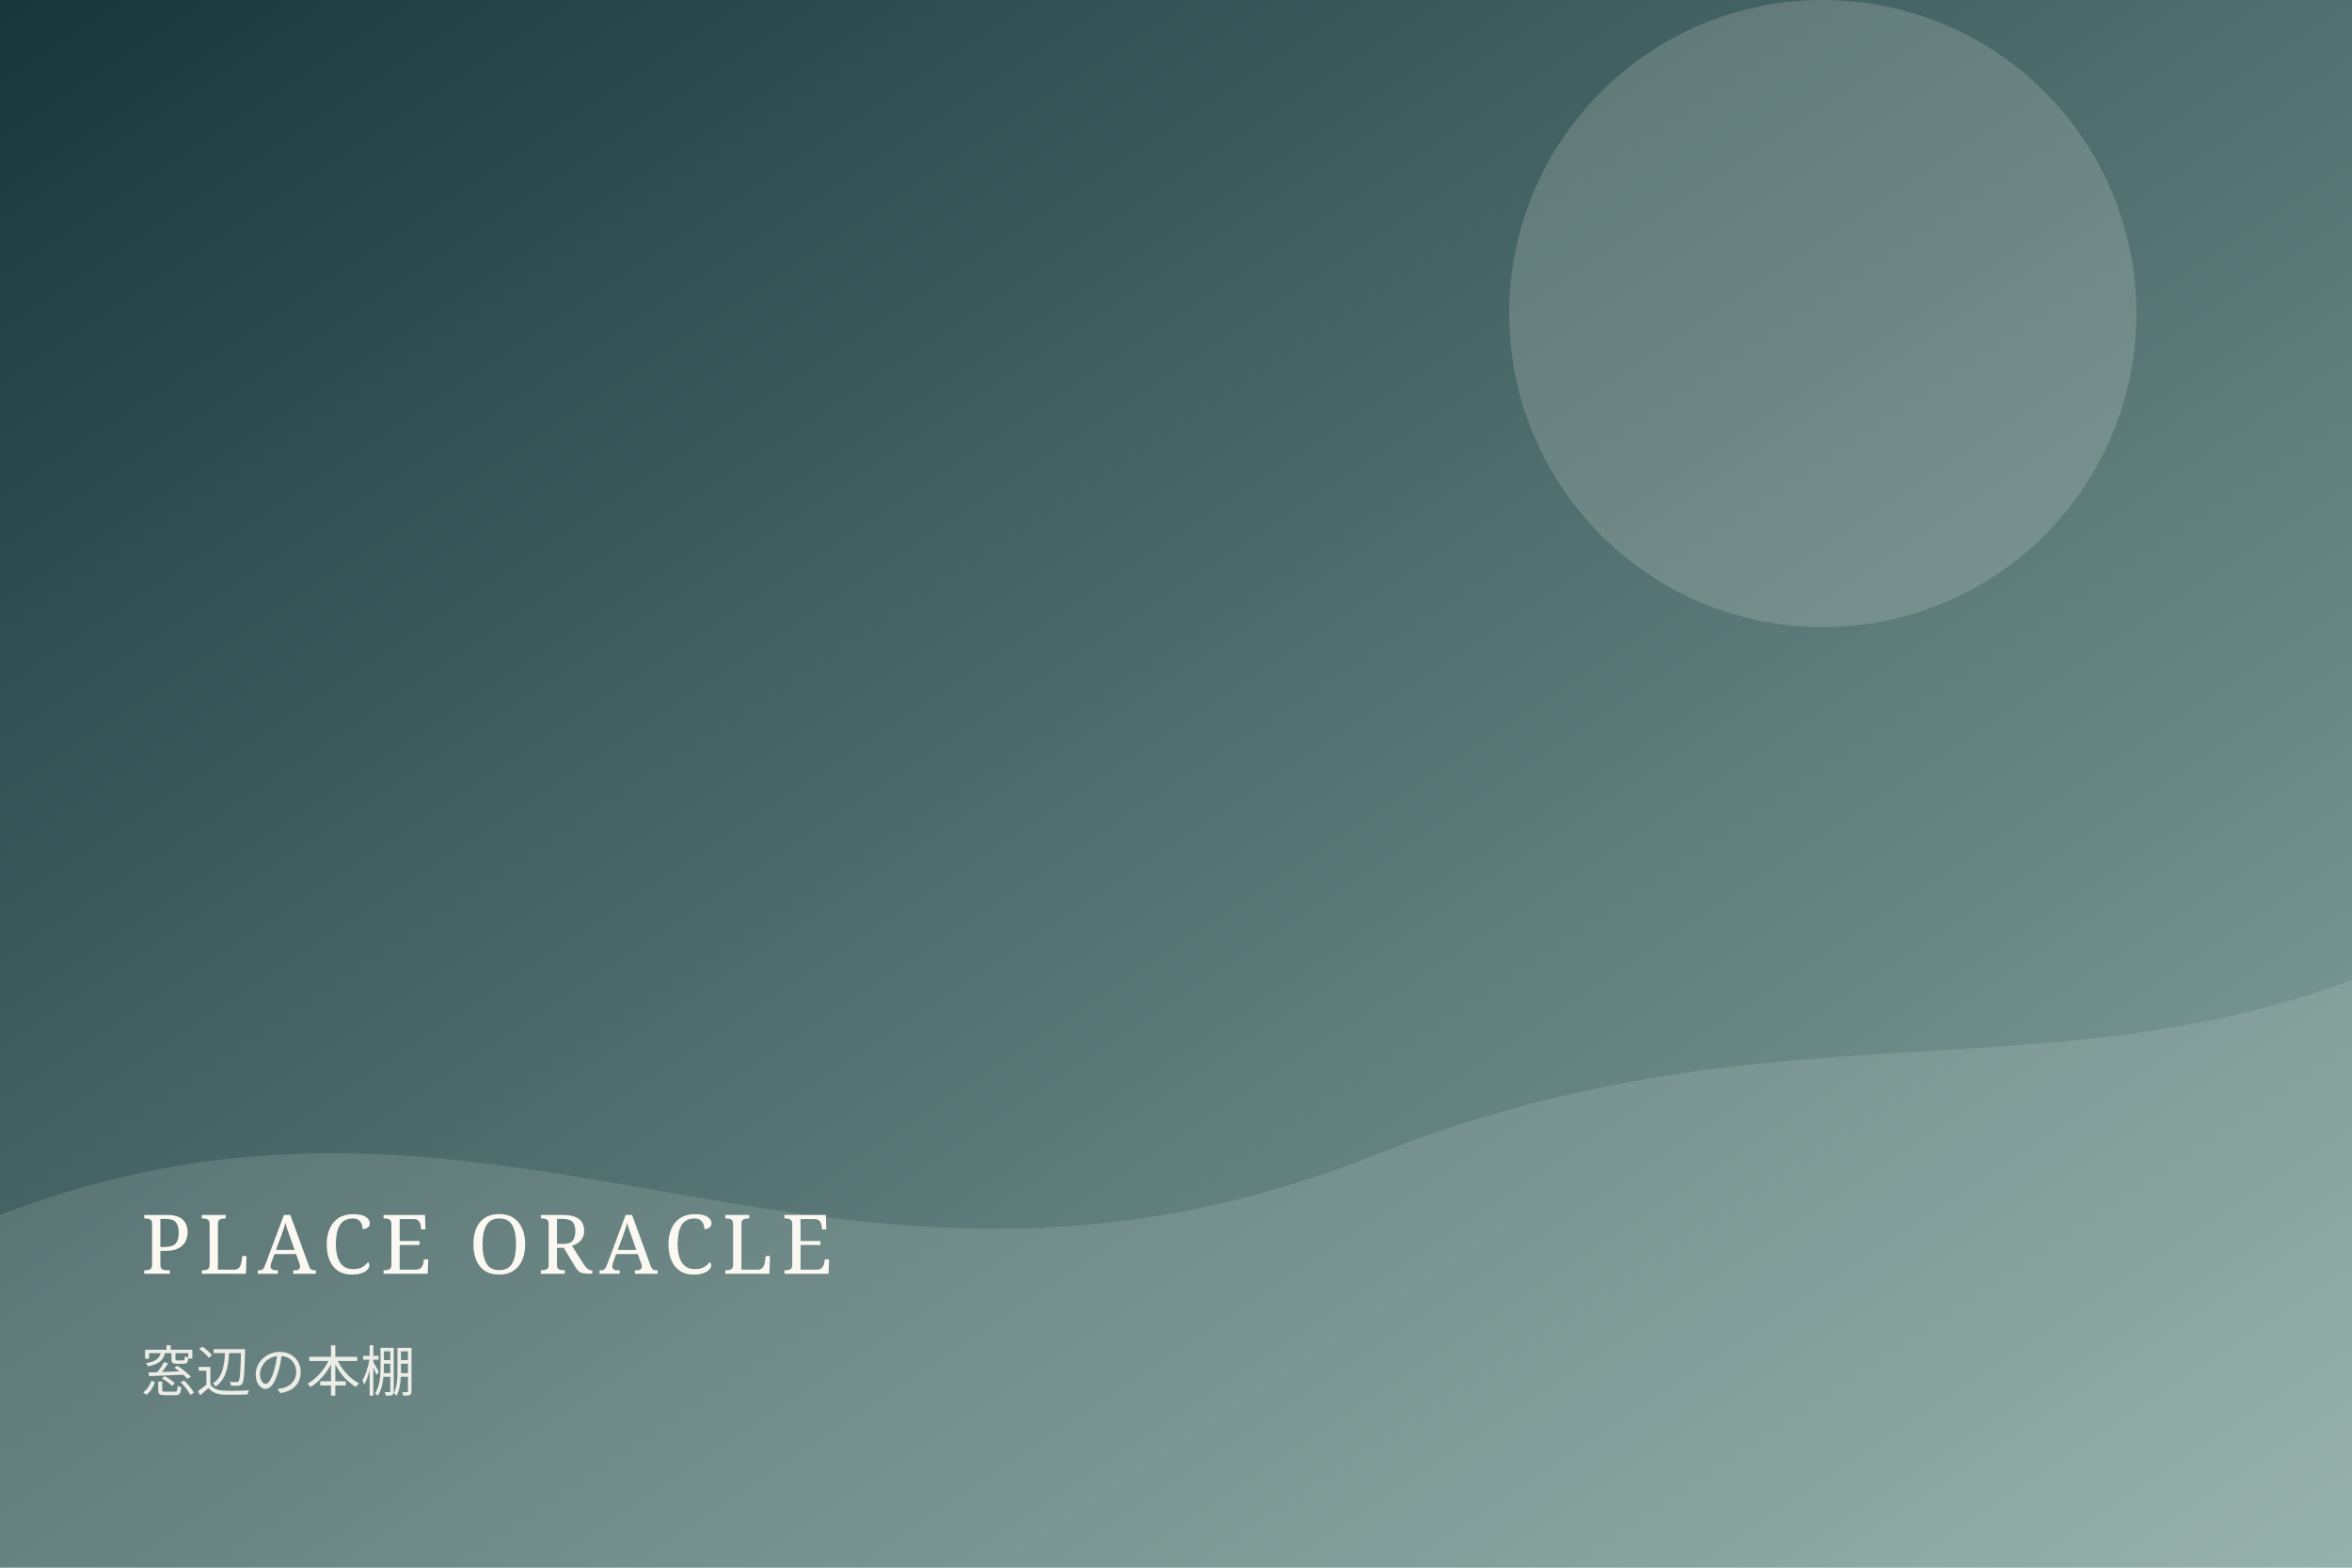
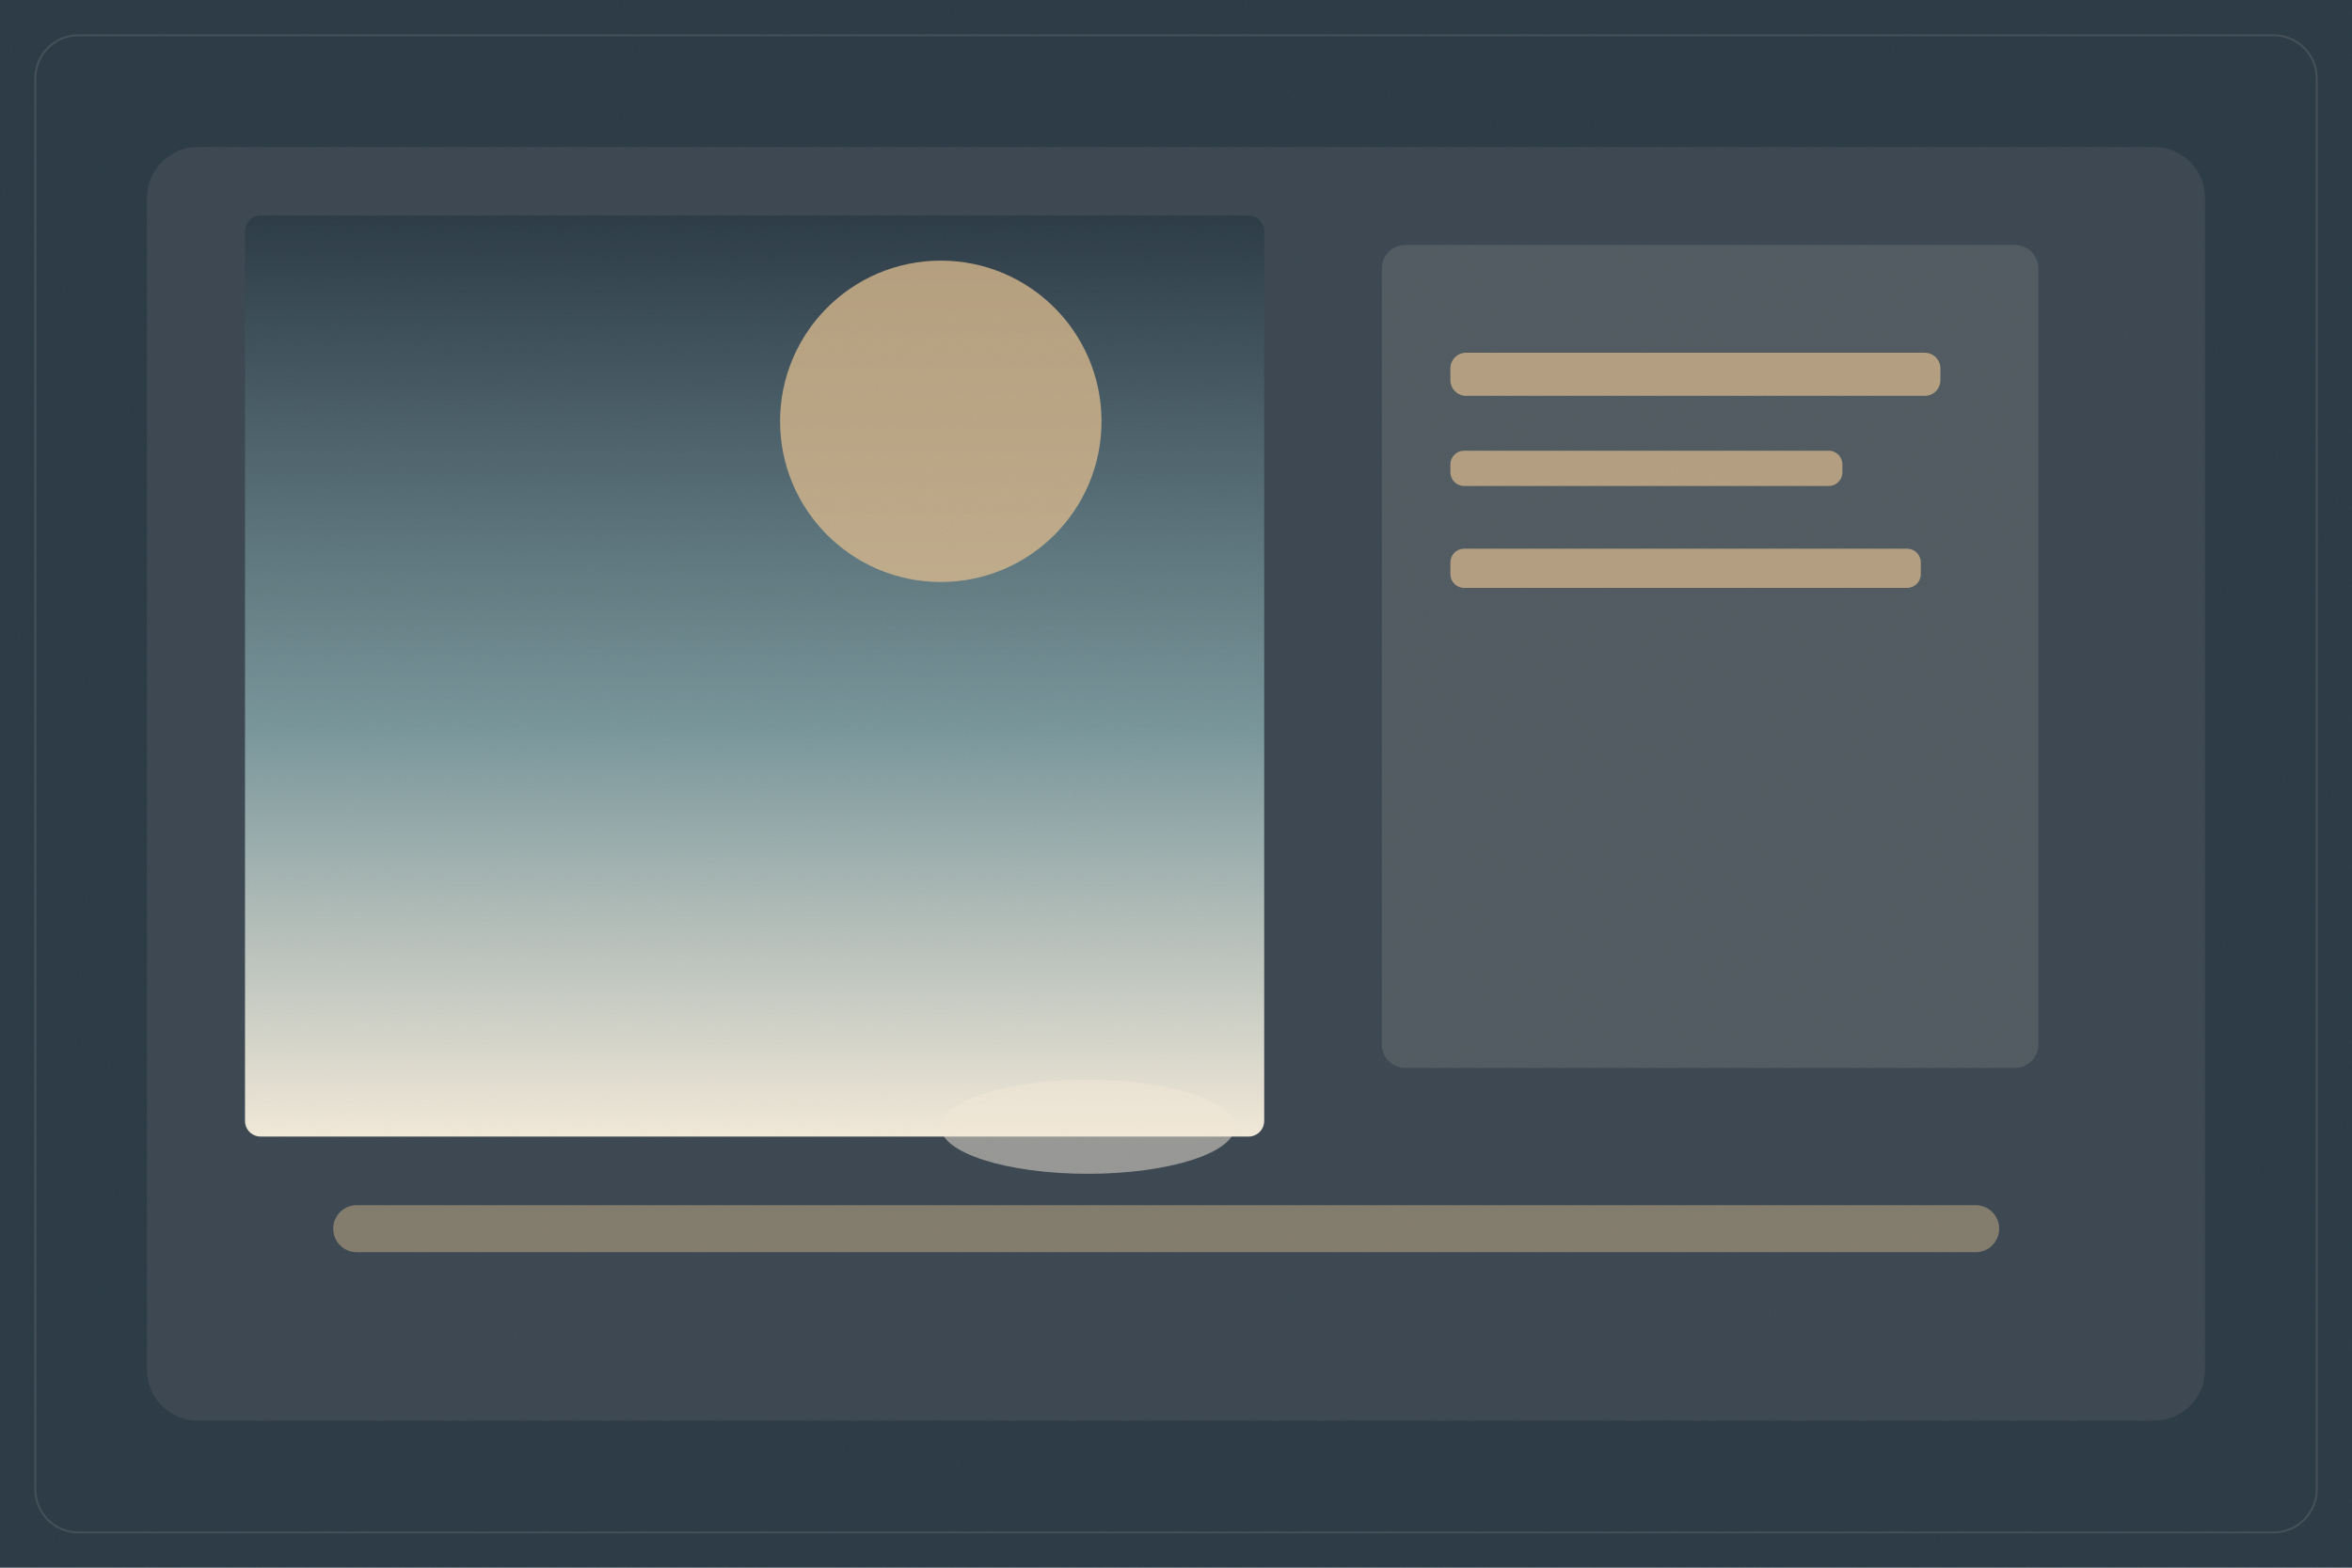
- <svg xmlns="http://www.w3.org/2000/svg" viewBox="0 0 1200 800" role="img" aria-label="窓辺の本棚">
+ <svg xmlns="http://www.w3.org/2000/svg" viewBox="0 0 1200 800" role="img" aria-label="窓辺の明るい本棚">
  <defs>
-     <linearGradient id="g" x1="0" y1="0" x2="1" y2="1">
-       <stop offset="0" stop-color="#17363c" />
-       <stop offset="1" stop-color="#8aa9a2" />
+     <linearGradient id="s" x2="0" y2="1">
+       <stop stop-color="#2c3b46" />
+       <stop offset=".56" stop-color="#79969b" />
+       <stop offset="1" stop-color="#f1e8d8" />
    </linearGradient>
+     <linearGradient id="w" x2="0" y2="1">
+       <stop stop-color="#79969b" />
+       <stop offset="1" stop-color="#2c3b46" />
+     </linearGradient>
+     <filter id="g">
+       <feTurbulence type="fractalNoise" baseFrequency=".8" numOctaves="2" seed="28" />
+       <feComponentTransfer>
+         <feFuncA type="table" tableValues="0 .035" />
+       </feComponentTransfer>
+     </filter>
  </defs>
-   <rect width="1200" height="800" fill="url(#g)" />
-   <circle cx="930" cy="160" r="160" fill="#f4f0e7" opacity=".18" />
-   <path d="M0 620 C260 520 420 700 700 590 C900 510 1040 560 1200 500 L1200 800 L0 800 Z" fill="#f4f0e7" opacity=".14" />
-   <text x="72" y="650" fill="#fbf8f1" font-family="serif" font-size="42" letter-spacing="4">PLACE ORACLE</text>
-   <text x="72" y="710" fill="#fbf8f1" font-family="sans-serif" font-size="28" opacity=".9">窓辺の本棚</text>
+   <rect width="1200" height="800" fill="#2c3b46" />
+   <rect x="75" y="75" width="1050" height="650" rx="26" fill="#f1e8d8" opacity=".08" />
+   <rect x="125" y="110" width="520" height="470" rx="8" fill="url(#s)" />
+   <circle cx="480" cy="215" r="82" fill="#d8b98d" opacity=".78" />
+   <rect x="705" y="125" width="335" height="420" rx="12" fill="#f1e8d8" opacity=".12" />
+   <g fill="#d8b98d" opacity=".72">
+     <rect x="740" y="180" width="250" height="22" rx="8" />
+     <rect x="740" y="230" width="200" height="18" rx="7" />
+     <rect x="740" y="280" width="240" height="20" rx="7" />
+   </g>
+   <rect x="170" y="615" width="850" height="24" rx="12" fill="#d8b98d" opacity=".46" />
+   <ellipse cx="555" cy="575" rx="75" ry="24" fill="#f1e8d8" opacity=".5" />
+   <rect width="1200" height="800" filter="url(#g)" opacity=".4" />
+   <rect x="18" y="18" width="1164" height="764" rx="22" fill="none" stroke="#f1e8d8" stroke-opacity=".12" />
</svg>
